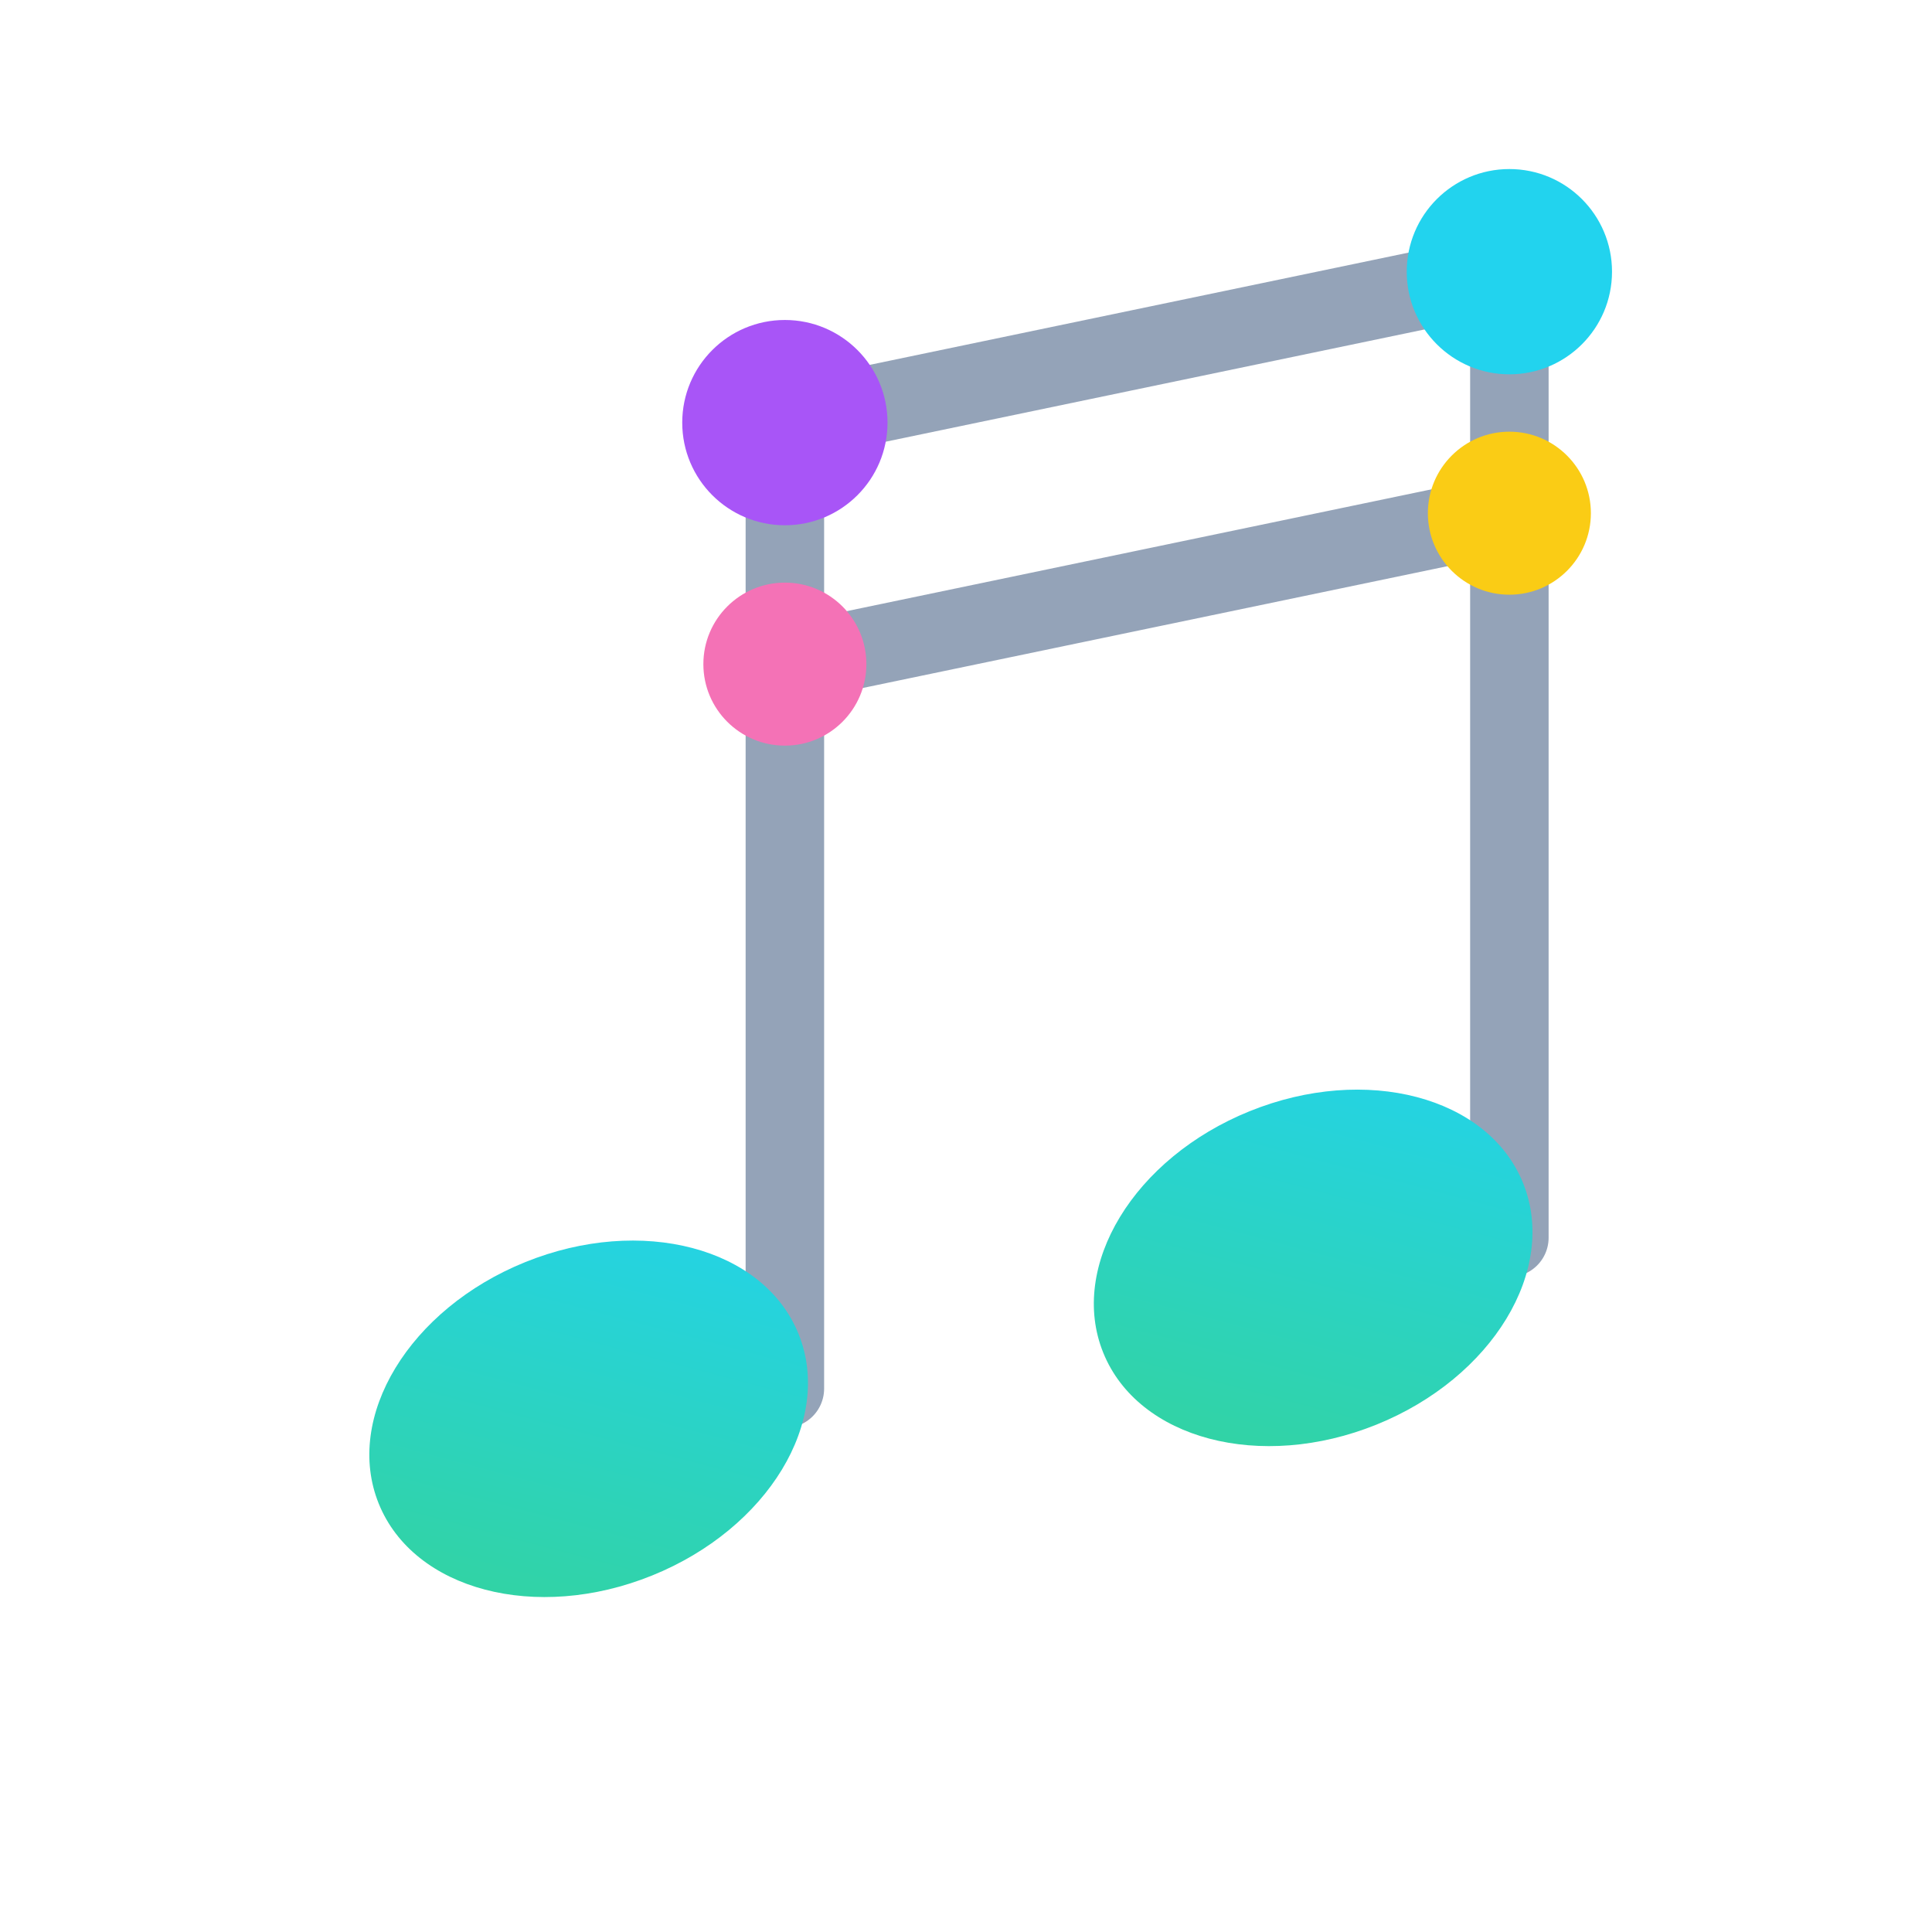
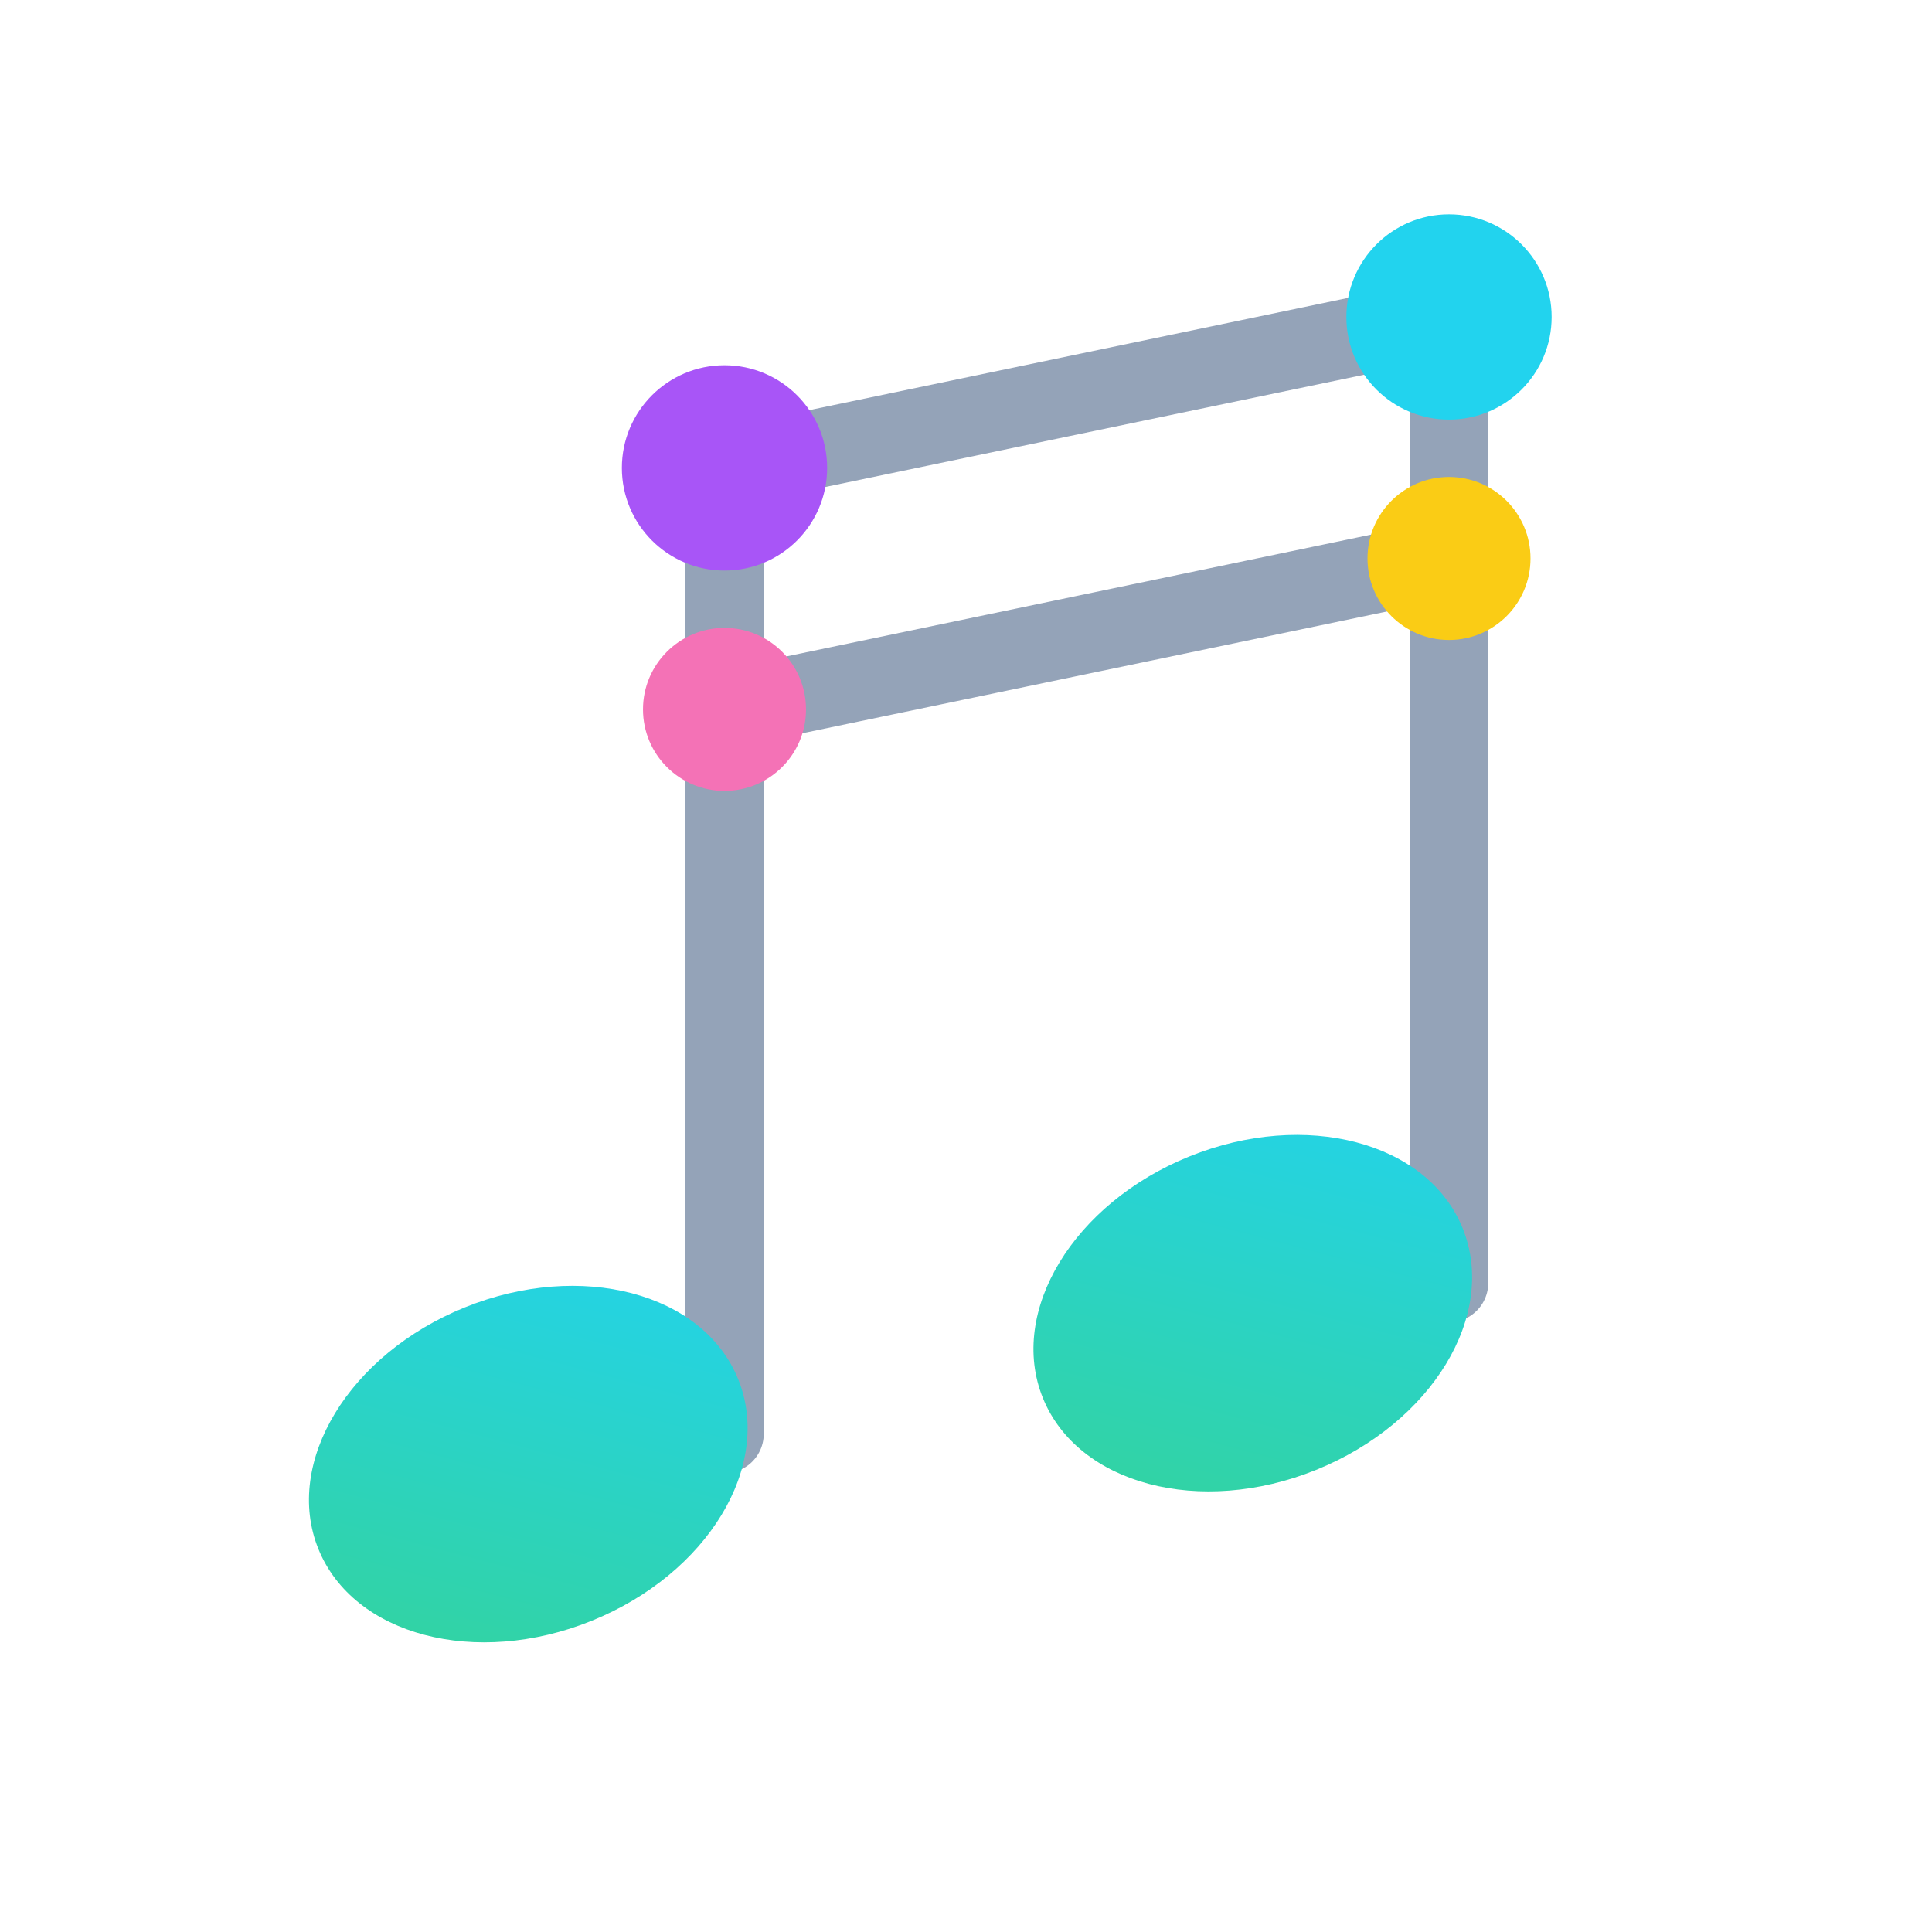
<svg xmlns="http://www.w3.org/2000/svg" viewBox="0 0 64 64">
  <defs>
    <linearGradient id="core" x1="0" y1="1" x2="1" y2="0">
      <stop offset="0" stop-color="#34d399" />
      <stop offset="1" stop-color="#22d3ee" />
    </linearGradient>
  </defs>
  <g fill="none" stroke="#94a3b8" stroke-width="2.6" stroke-linecap="round">
-     <path d="M26 46V14l24-5v32M26 22l24-5" />
+     <path d="M24 47.5V15.5l24-5v32M24 23.5l24-5" />
  </g>
-   <ellipse cx="19.5" cy="47" rx="7.5" ry="5.6" transform="rotate(-22 19.5 47)" fill="url(#core)" />
-   <ellipse cx="43.5" cy="42" rx="7.5" ry="5.6" transform="rotate(-22 43.5 42)" fill="url(#core)" />
-   <circle cx="26" cy="14" r="3.4" fill="#a855f7" />
-   <circle cx="50" cy="9" r="3.4" fill="#22d3ee" />
-   <circle cx="26" cy="22" r="2.7" fill="#f472b6" />
-   <circle cx="50" cy="17" r="2.7" fill="#facc15" />
+   <ellipse cx="17.5" cy="48.5" rx="7.5" ry="5.6" transform="rotate(-22 17.5 48.5)" fill="url(#core)" />
+   <ellipse cx="41.5" cy="43.5" rx="7.5" ry="5.6" transform="rotate(-22 41.5 43.5)" fill="url(#core)" />
+   <circle cx="24" cy="15.5" r="3.4" fill="#a855f7" />
+   <circle cx="48" cy="10.5" r="3.4" fill="#22d3ee" />
+   <circle cx="24" cy="23.5" r="2.7" fill="#f472b6" />
+   <circle cx="48" cy="18.5" r="2.7" fill="#facc15" />
</svg>
